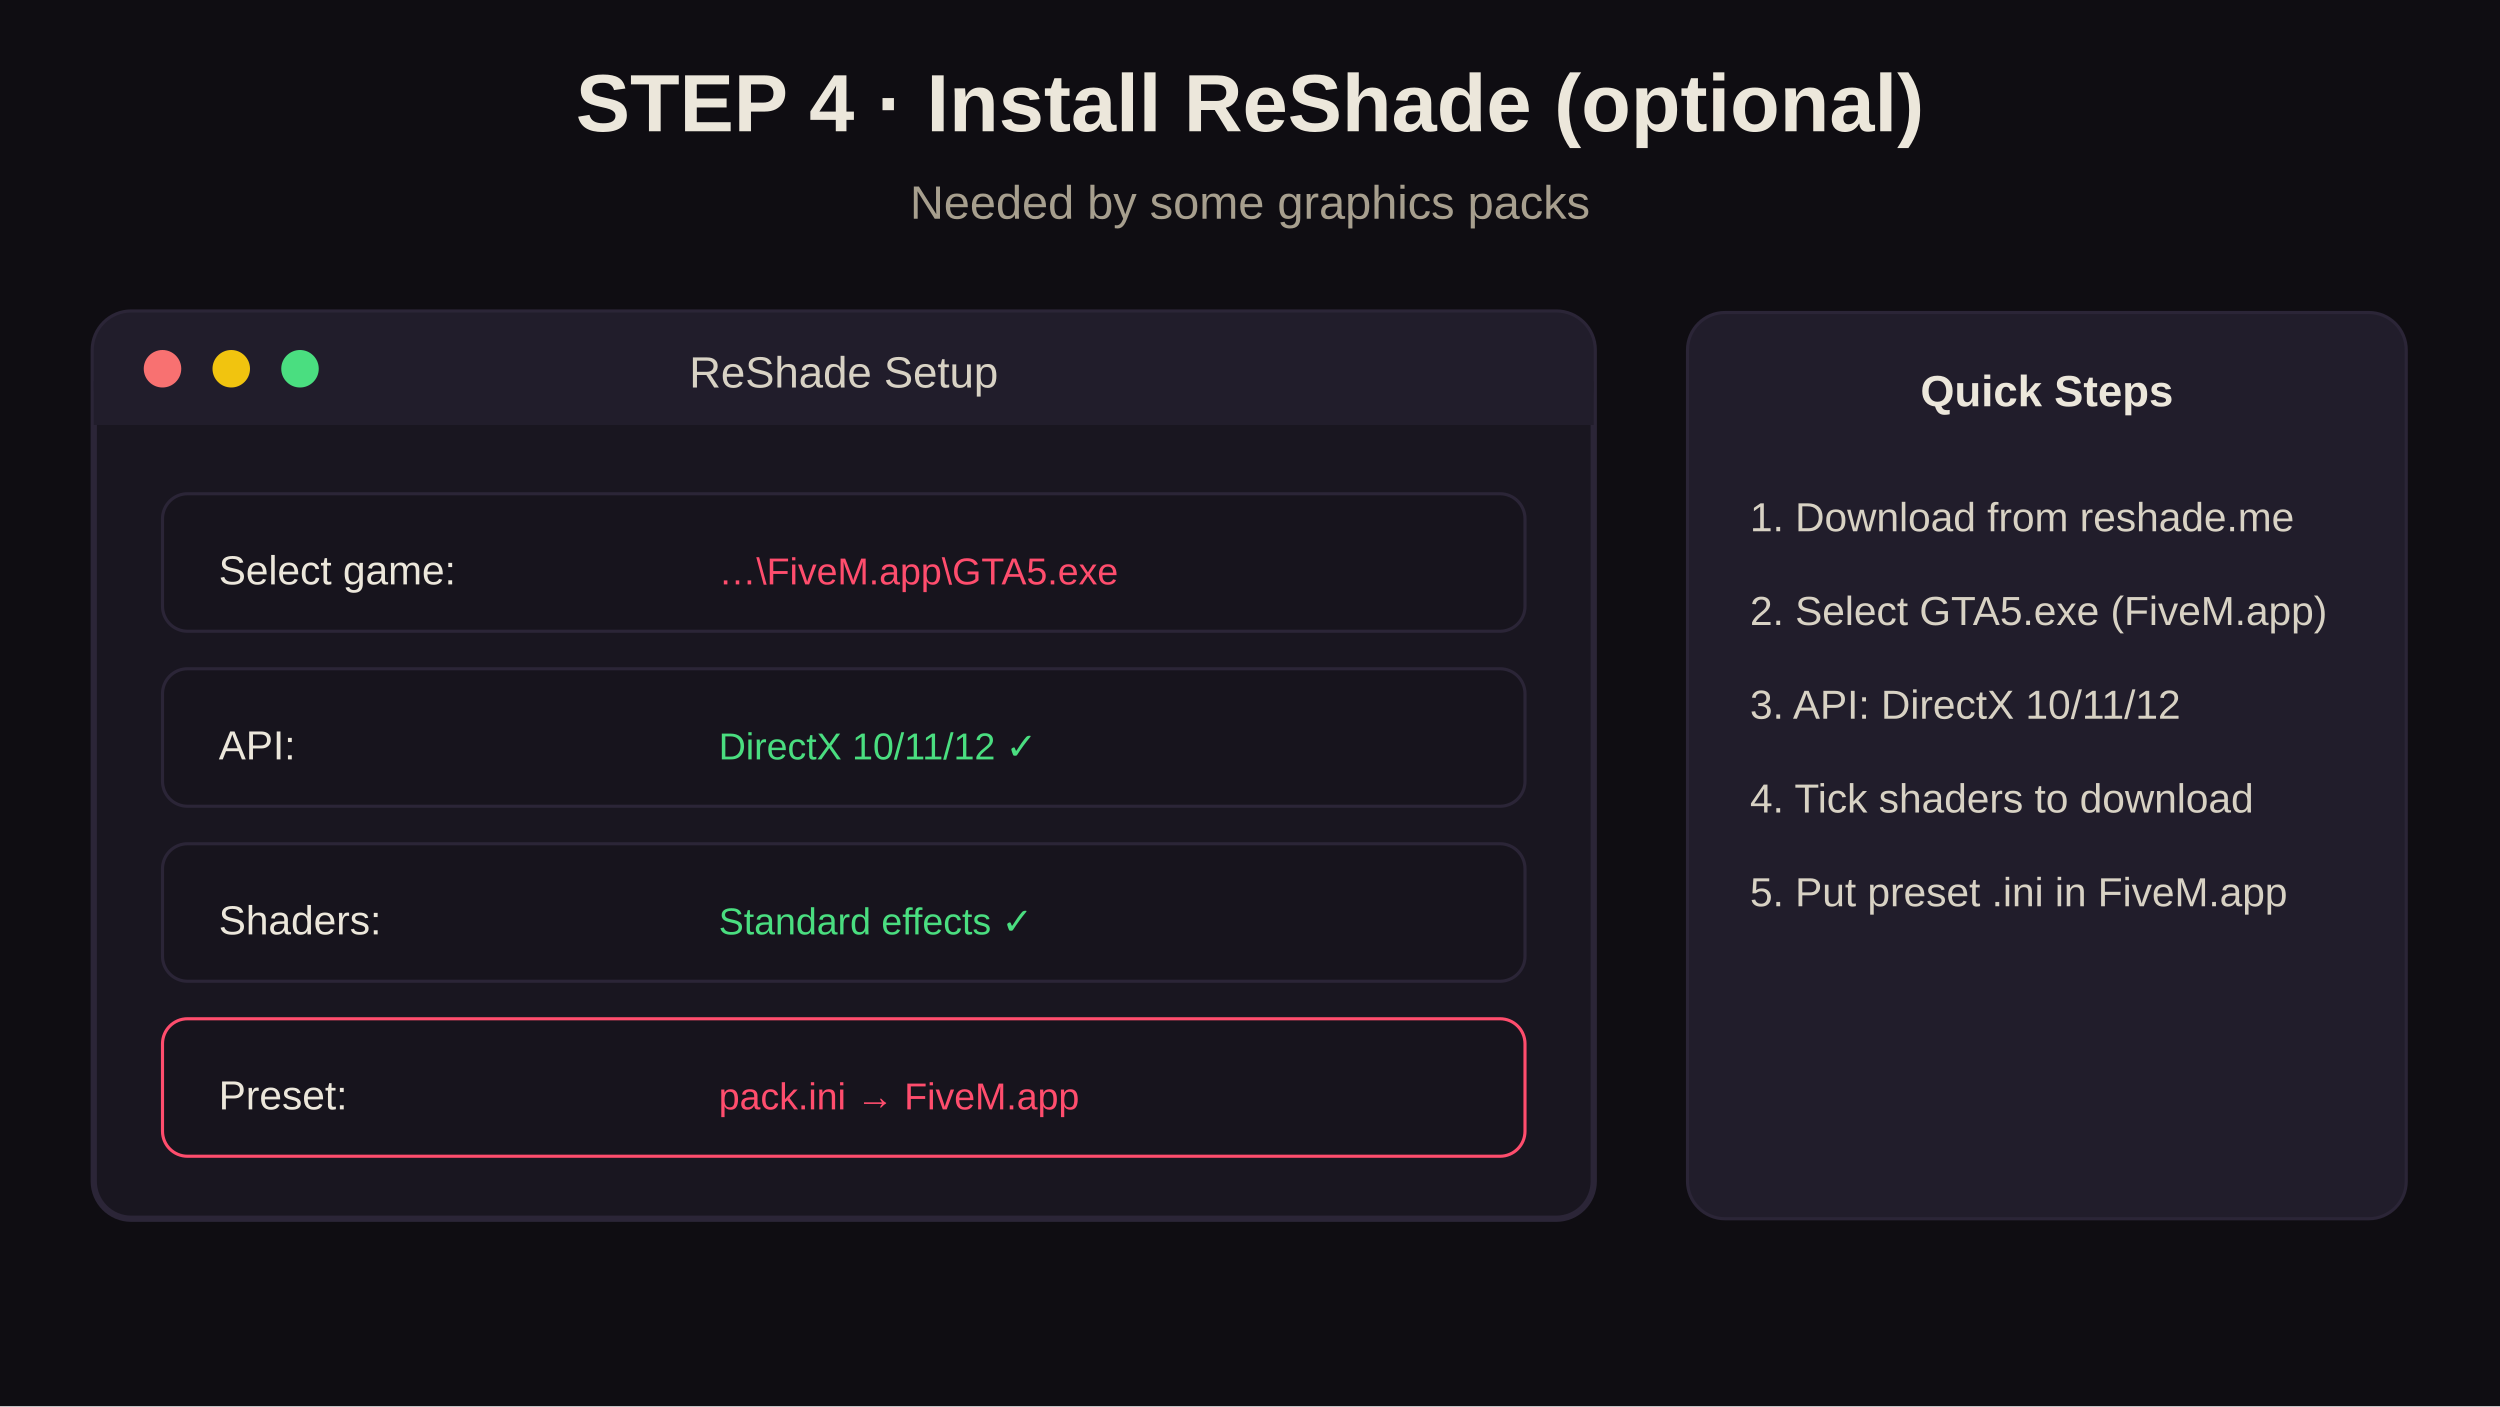
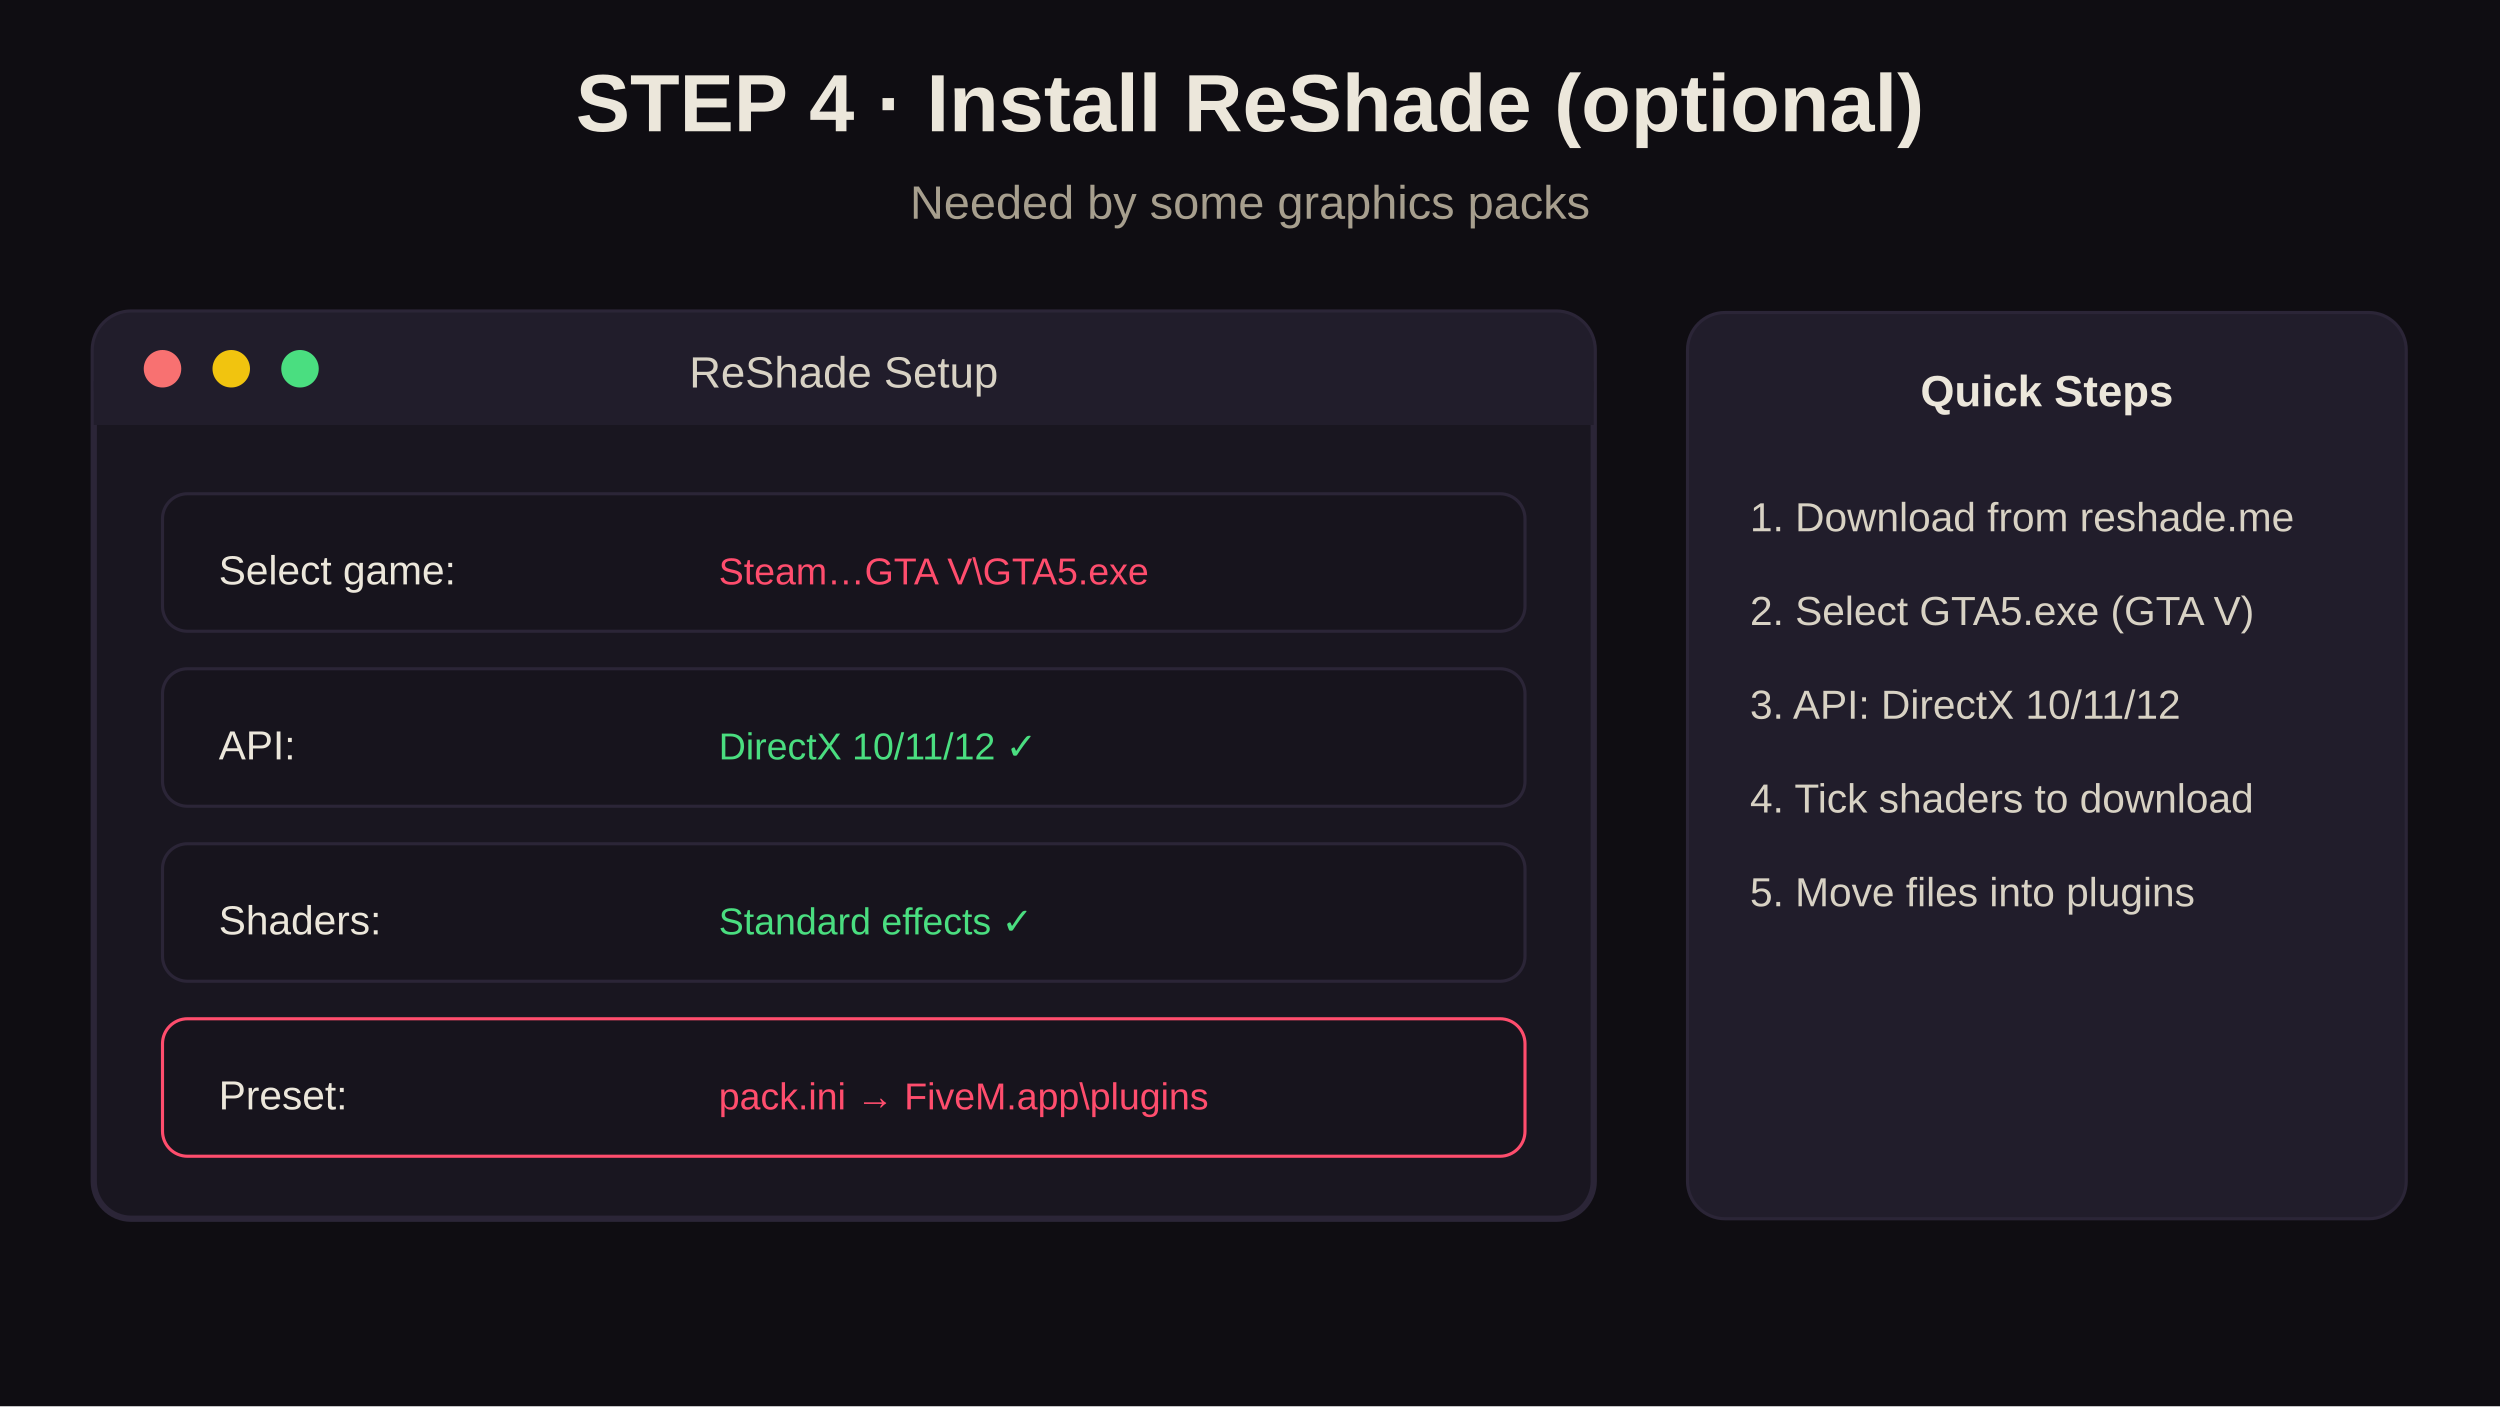
<svg xmlns="http://www.w3.org/2000/svg" width="800" height="450" viewBox="0 0 800 450" font-family="'Segoe UI','Microsoft YaHei',Arial,sans-serif">
  <rect width="800" height="450" fill="#0f0d12" />
  <text x="400" y="42" text-anchor="middle" font-size="26" font-weight="bold" fill="#ece7db">STEP 4 · Install ReShade (optional)</text>
  <text x="400" y="70" text-anchor="middle" font-size="15" fill="#a79f8e">Needed by some graphics packs</text>
  <rect x="30" y="100" width="480" height="290" rx="12" fill="#191620" stroke="#2b2537" stroke-width="2" />
  <rect x="30" y="100" width="480" height="36" rx="12" fill="#211d2b" />
  <rect x="30" y="122" width="480" height="14" fill="#211d2b" />
  <circle cx="52" cy="118" r="6" fill="#f87171" />
  <circle cx="74" cy="118" r="6" fill="#f1c40f" />
  <circle cx="96" cy="118" r="6" fill="#4ade80" />
  <text x="270" y="124" text-anchor="middle" font-size="14" fill="#d8d2c4">ReShade Setup</text>
  <rect x="52" y="158" width="436" height="44" rx="8" fill="#17141d" stroke="#2b2537" />
  <text x="70" y="187" font-size="13" fill="#ece7db">Select game:</text>
-   <text x="230" y="187" font-size="12" fill="#ff4d6d">…\FiveM.app\GTA5.exe</text>
+   <text x="230" y="187" font-size="12" fill="#ff4d6d">Steam…GTA V\GTA5.exe</text>
  <rect x="52" y="214" width="436" height="44" rx="8" fill="#17141d" stroke="#2b2537" />
  <text x="70" y="243" font-size="13" fill="#ece7db">API:</text>
  <text x="230" y="243" font-size="12" fill="#4ade80">DirectX 10/11/12 ✓</text>
  <rect x="52" y="270" width="436" height="44" rx="8" fill="#17141d" stroke="#2b2537" />
  <text x="70" y="299" font-size="13" fill="#ece7db">Shaders:</text>
  <text x="230" y="299" font-size="12" fill="#4ade80">Standard effects ✓</text>
  <rect x="52" y="326" width="436" height="44" rx="8" fill="#17141d" stroke="#ff4d6d" />
  <text x="70" y="355" font-size="13" fill="#ece7db">Preset:</text>
-   <text x="230" y="355" font-size="12" fill="#ff4d6d">pack.ini → FiveM.app</text>
+   <text x="230" y="355" font-size="12" fill="#ff4d6d">pack.ini → FiveM.app\plugins</text>
  <rect x="540" y="100" width="230" height="290" rx="12" fill="#211d2b" stroke="#2b2537" />
  <text x="655" y="130" text-anchor="middle" font-size="14" font-weight="bold" fill="#ece7db">Quick Steps</text>
  <text x="560" y="170" font-size="13" fill="#d8d2c4">1. Download from reshade.me</text>
-   <text x="560" y="200" font-size="13" fill="#d8d2c4">2. Select GTA5.exe (FiveM.app)</text>
+   <text x="560" y="200" font-size="13" fill="#d8d2c4">2. Select GTA5.exe (GTA V)</text>
  <text x="560" y="230" font-size="13" fill="#d8d2c4">3. API: DirectX 10/11/12</text>
  <text x="560" y="260" font-size="13" fill="#d8d2c4">4. Tick shaders to download</text>
-   <text x="560" y="290" font-size="13" fill="#d8d2c4">5. Put preset .ini in FiveM.app</text>
+   <text x="560" y="290" font-size="13" fill="#d8d2c4">5. Move files into plugins</text>
</svg>
